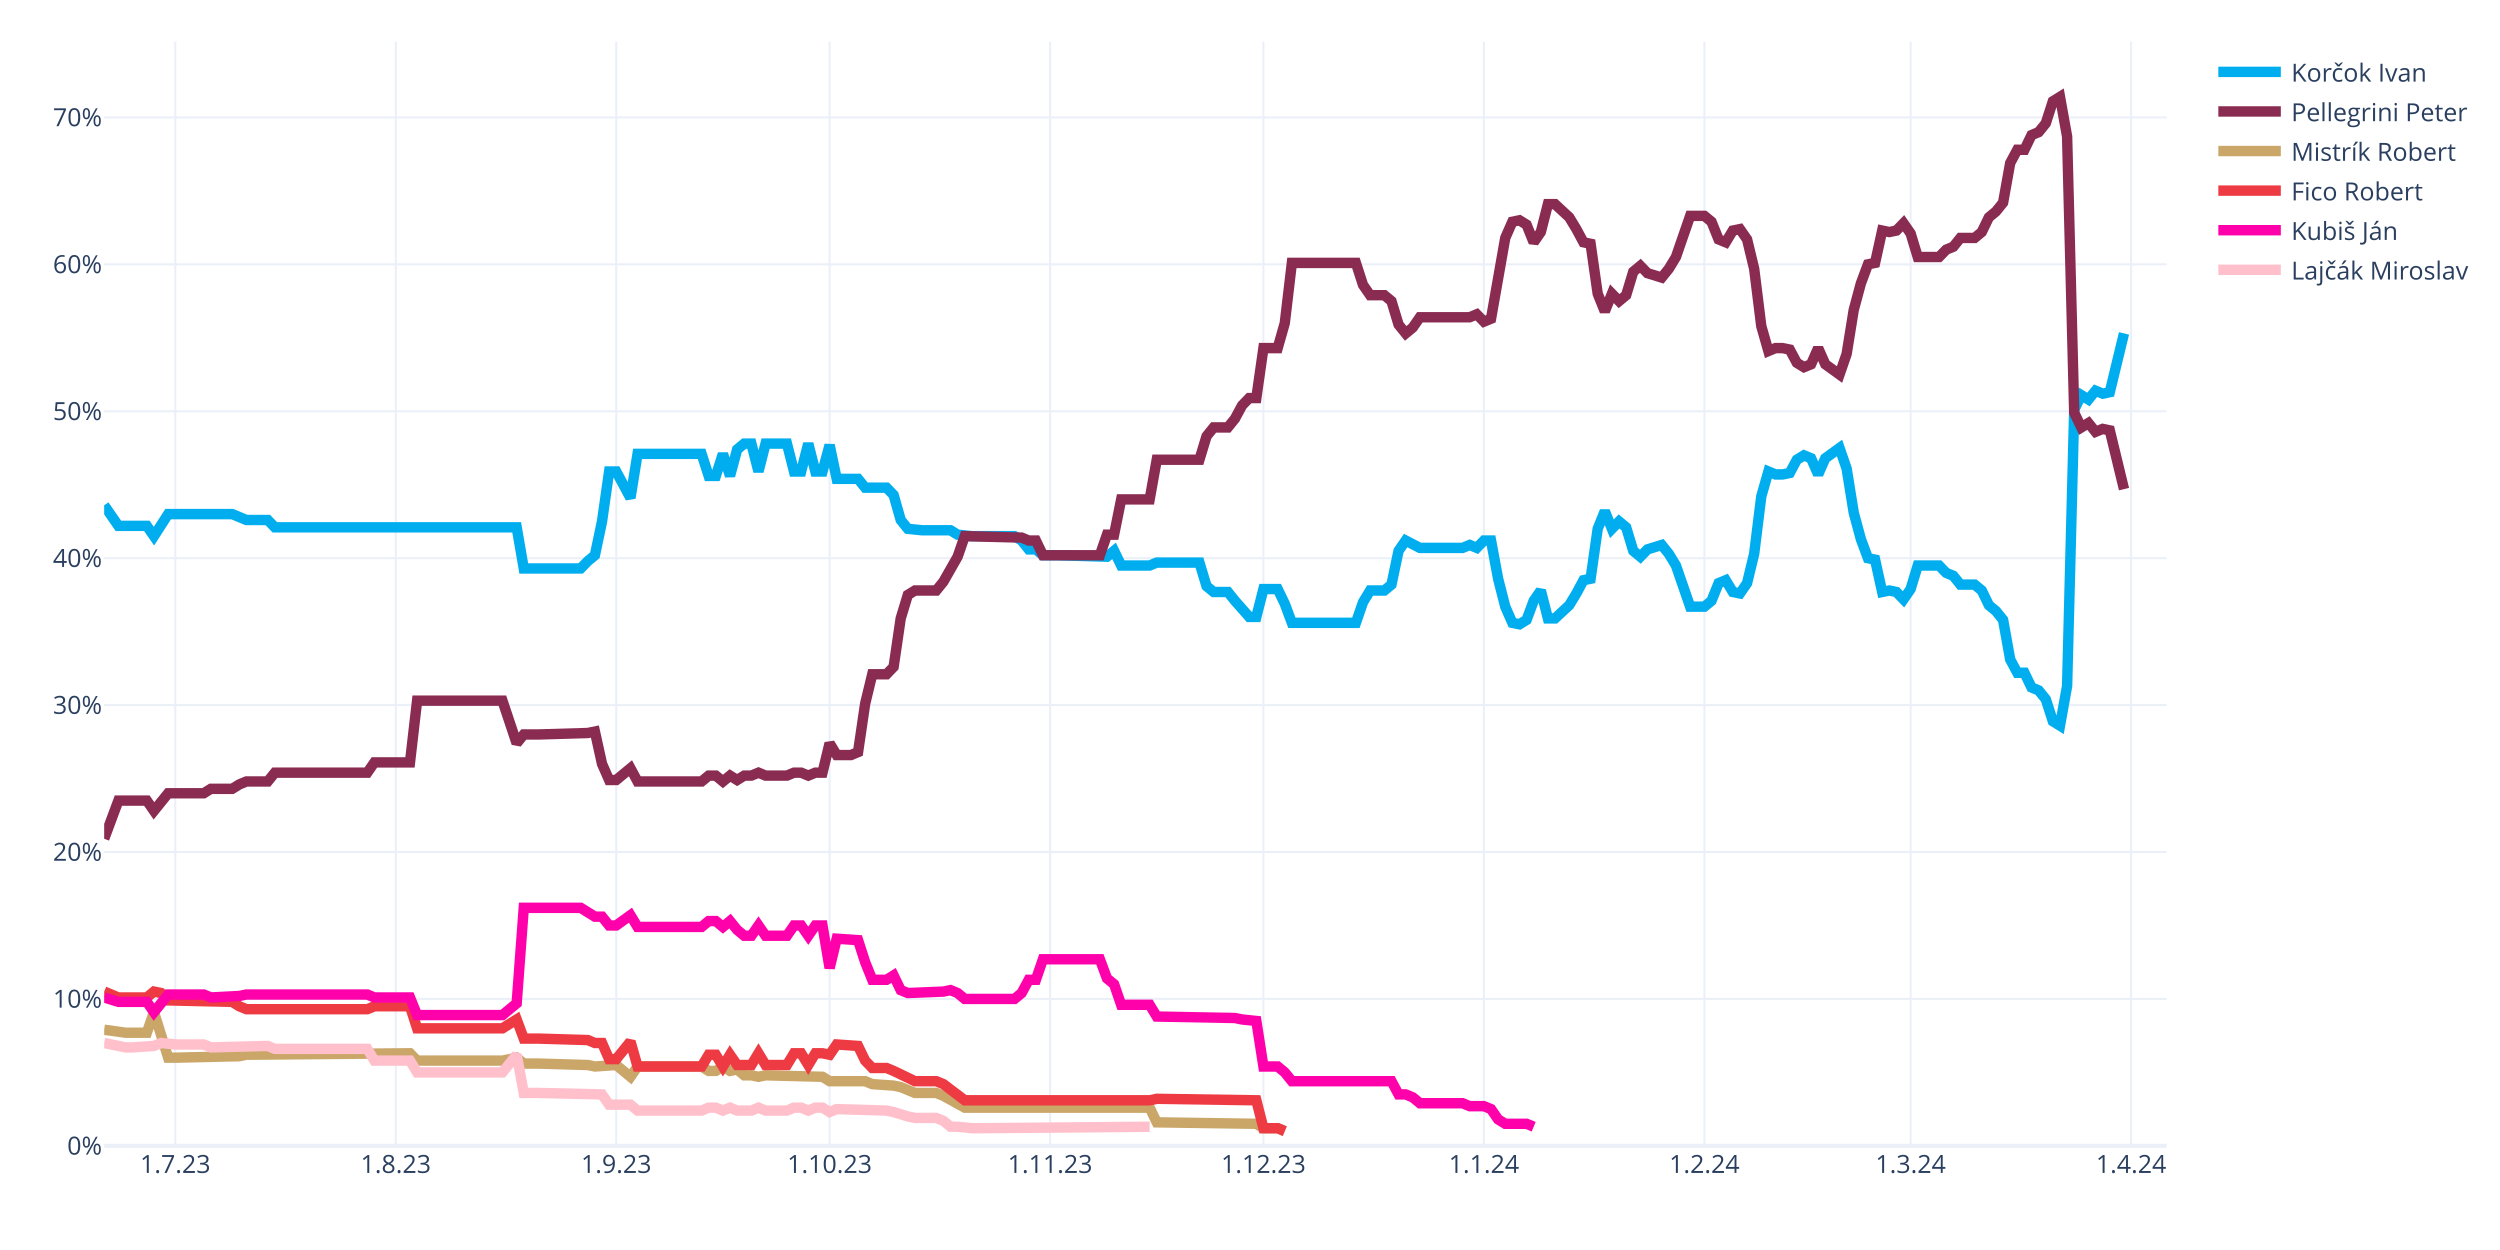
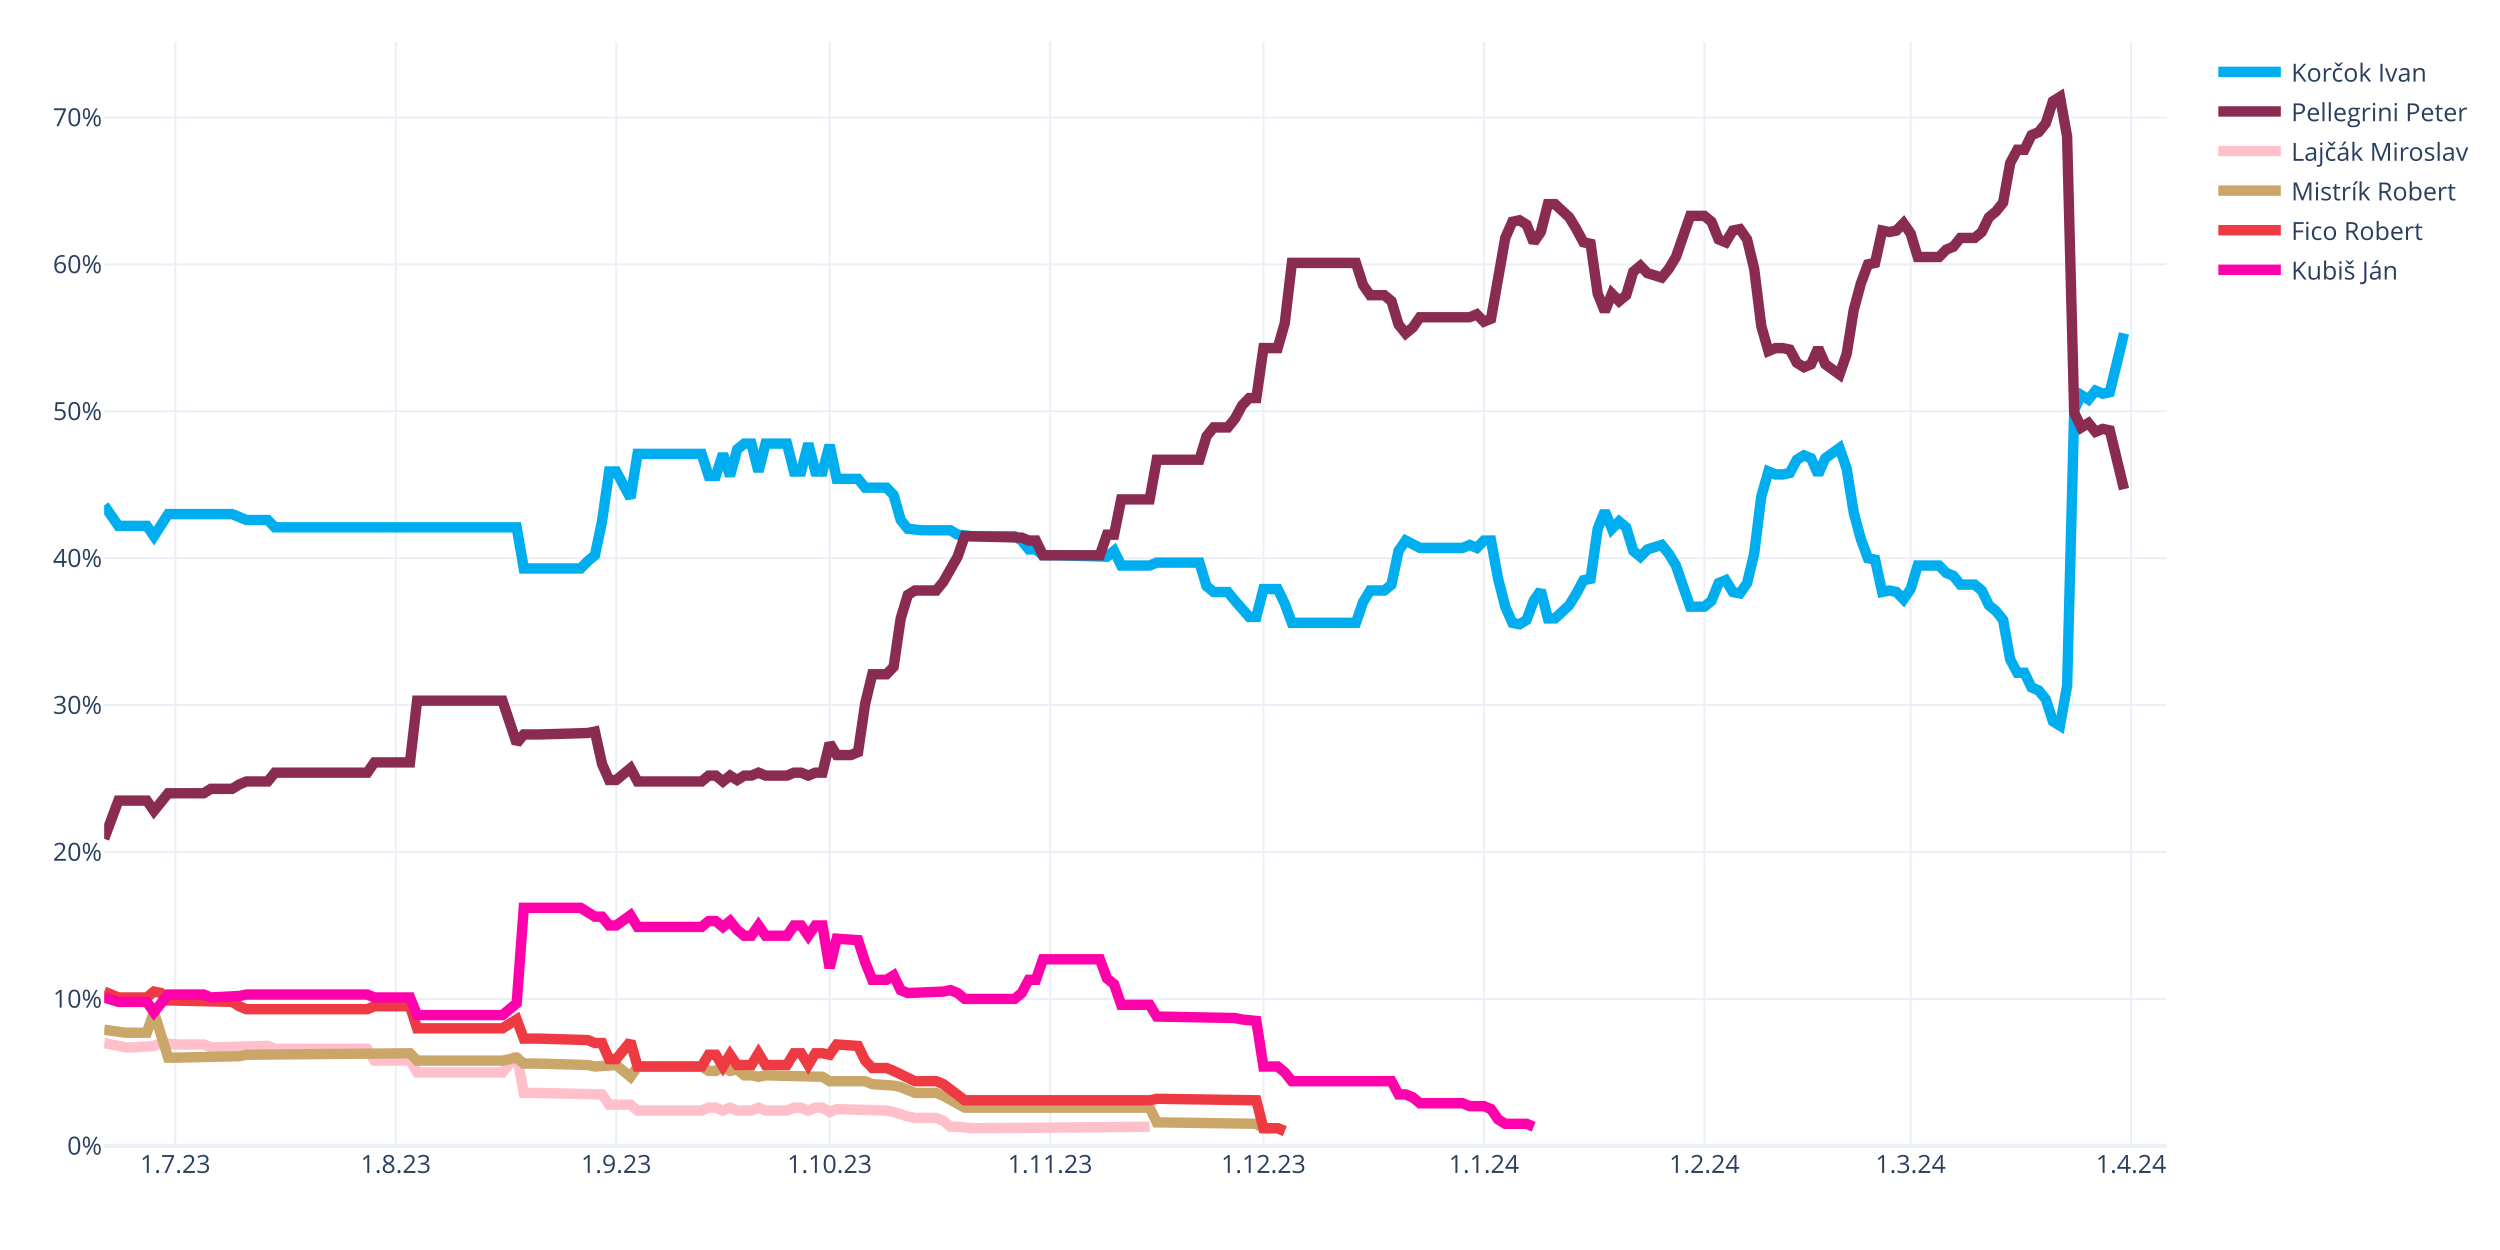
<svg xmlns="http://www.w3.org/2000/svg" class="main-svg" width="1200" height="600" style="" viewBox="0 0 1200 600">
  <rect x="0" y="0" width="1200" height="600" style="fill: rgb(255, 255, 255); fill-opacity: 1;" />
-   <defs id="defs-b02165">
+   <defs id="defs-adbe4f">
    <g class="clips">
-       <clipPath id="clipb02165xyplot" class="plotclip">
+       <clipPath id="clipadbe4fxyplot" class="plotclip">
        <rect width="990" height="530" />
      </clipPath>
-       <clipPath class="axesclip" id="clipb02165x">
+       <clipPath class="axesclip" id="clipadbe4fx">
        <rect x="50" y="0" width="990" height="600" />
      </clipPath>
-       <clipPath class="axesclip" id="clipb02165y">
+       <clipPath class="axesclip" id="clipadbe4fy">
        <rect x="0" y="20" width="1200" height="530" />
      </clipPath>
-       <clipPath class="axesclip" id="clipb02165xy">
+       <clipPath class="axesclip" id="clipadbe4fxy">
        <rect x="50" y="20" width="990" height="530" />
      </clipPath>
    </g>
    <g class="gradients" />
    <g class="patterns" />
  </defs>
  <g class="bglayer" />
  <g class="layer-below">
    <g class="imagelayer" />
    <g class="shapelayer" />
  </g>
  <g class="cartesianlayer">
    <g class="subplot xy">
      <g class="layer-subplot">
        <g class="shapelayer" />
        <g class="imagelayer" />
      </g>
      <g class="minor-gridlayer">
        <g class="x" />
        <g class="y" />
      </g>
      <g class="gridlayer">
        <g class="x">
          <path class="xgrid crisp" transform="translate(84.14,0)" d="M0,20v530" style="stroke: rgb(235, 240, 248); stroke-opacity: 1; stroke-width: 1px;" />
          <path class="xgrid crisp" transform="translate(189.97,0)" d="M0,20v530" style="stroke: rgb(235, 240, 248); stroke-opacity: 1; stroke-width: 1px;" />
          <path class="xgrid crisp" transform="translate(295.79,0)" d="M0,20v530" style="stroke: rgb(235, 240, 248); stroke-opacity: 1; stroke-width: 1px;" />
          <path class="xgrid crisp" transform="translate(398.21,0)" d="M0,20v530" style="stroke: rgb(235, 240, 248); stroke-opacity: 1; stroke-width: 1px;" />
          <path class="xgrid crisp" transform="translate(504.03,0)" d="M0,20v530" style="stroke: rgb(235, 240, 248); stroke-opacity: 1; stroke-width: 1px;" />
          <path class="xgrid crisp" transform="translate(606.45,0)" d="M0,20v530" style="stroke: rgb(235, 240, 248); stroke-opacity: 1; stroke-width: 1px;" />
          <path class="xgrid crisp" transform="translate(712.28,0)" d="M0,20v530" style="stroke: rgb(235, 240, 248); stroke-opacity: 1; stroke-width: 1px;" />
          <path class="xgrid crisp" transform="translate(818.1,0)" d="M0,20v530" style="stroke: rgb(235, 240, 248); stroke-opacity: 1; stroke-width: 1px;" />
          <path class="xgrid crisp" transform="translate(917.1,0)" d="M0,20v530" style="stroke: rgb(235, 240, 248); stroke-opacity: 1; stroke-width: 1px;" />
          <path class="xgrid crisp" transform="translate(1022.93,0)" d="M0,20v530" style="stroke: rgb(235, 240, 248); stroke-opacity: 1; stroke-width: 1px;" />
        </g>
        <g class="y">
          <path class="ygrid crisp" transform="translate(0,479.48)" d="M50,0h990" style="stroke: rgb(235, 240, 248); stroke-opacity: 1; stroke-width: 1px;" />
          <path class="ygrid crisp" transform="translate(0,408.96)" d="M50,0h990" style="stroke: rgb(235, 240, 248); stroke-opacity: 1; stroke-width: 1px;" />
          <path class="ygrid crisp" transform="translate(0,338.45)" d="M50,0h990" style="stroke: rgb(235, 240, 248); stroke-opacity: 1; stroke-width: 1px;" />
          <path class="ygrid crisp" transform="translate(0,267.93)" d="M50,0h990" style="stroke: rgb(235, 240, 248); stroke-opacity: 1; stroke-width: 1px;" />
          <path class="ygrid crisp" transform="translate(0,197.41)" d="M50,0h990" style="stroke: rgb(235, 240, 248); stroke-opacity: 1; stroke-width: 1px;" />
          <path class="ygrid crisp" transform="translate(0,126.89)" d="M50,0h990" style="stroke: rgb(235, 240, 248); stroke-opacity: 1; stroke-width: 1px;" />
          <path class="ygrid crisp" transform="translate(0,56.37)" d="M50,0h990" style="stroke: rgb(235, 240, 248); stroke-opacity: 1; stroke-width: 1px;" />
        </g>
      </g>
      <g class="zerolinelayer">
        <path class="yzl zl crisp" transform="translate(0,550)" d="M50,0h990" style="stroke: rgb(235, 240, 248); stroke-opacity: 1; stroke-width: 2px;" />
      </g>
      <g class="layer-between">
        <g class="shapelayer" />
        <g class="imagelayer" />
      </g>
      <path class="xlines-below" />
      <path class="ylines-below" />
      <g class="overlines-below" />
      <g class="xaxislayer-below" />
      <g class="yaxislayer-below" />
      <g class="overaxes-below" />
-       <g class="plot" transform="translate(50,20)" clip-path="url(#clipb02165xyplot)">
+       <g class="plot" transform="translate(50,20)" clip-path="url(#clipadbe4fxyplot)">
        <g class="scatterlayer mlayer">
-           <g class="trace scatter trace05cf88" style="stroke-miterlimit: 2; opacity: 1;">
+           <g class="trace scatter trace925ceb" style="stroke-miterlimit: 2; opacity: 1;">
            <g class="fills" />
            <g class="errorbars" />
            <g class="lines">
              <path class="js-line" d="M0,222.54L6.83,232.41L10.24,232.41L20.48,232.41L23.9,237.35L30.72,226.77L34.14,226.77L61.45,226.77L64.86,228.18L68.28,229.59L71.69,229.59L78.52,229.59L81.93,233.12L198,233.12L201.41,252.86L228.72,252.86L232.14,249.34L235.55,246.52L238.97,230.3L242.38,206.32L245.79,206.32L252.62,219.01L256.03,197.86L286.76,197.86L290.17,208.44L293.59,208.44L297,197.86L300.41,208.44L303.83,195.74L307.24,192.92L310.66,192.92L314.07,206.32L317.48,192.92L327.72,192.92L331.14,206.32L334.55,206.32L337.97,192.92L341.38,206.32L344.79,206.32L348.21,193.63L351.62,209.85L361.86,209.85L365.28,214.08L375.52,214.08L378.93,217.6L382.34,229.59L385.76,233.82L392.59,234.53L396,234.53L406.24,234.53L409.66,236.64L416.48,237.35L419.9,237.35L436.97,237.35L440.38,239.46L443.79,243.7L447.21,243.7L450.62,246.52L457.45,246.52L481.34,247.22L484.76,244.4L488.17,251.45L491.59,251.45L501.83,251.45L505.24,250.04L525.72,250.04L529.14,261.33L532.55,264.15L535.97,264.15L539.38,264.15L542.79,268.38L549.62,276.13L553.03,276.13L556.45,262.74L559.86,262.74L563.28,262.74L566.69,269.79L570.1,278.96L573.52,278.96L600.83,278.96L604.24,269.08L607.66,263.44L611.07,263.44L614.48,263.44L617.9,260.62L621.31,244.4L624.72,239.46L631.55,242.99L634.97,242.99L652.03,242.99L655.45,241.58L658.86,242.99L662.28,239.46L665.69,239.46L669.1,257.8L672.52,271.2L675.93,278.96L679.34,279.66L682.76,277.54L686.17,268.38L689.59,263.44L693,276.84L696.41,276.84L703.24,270.49L706.66,264.85L710.07,258.5L713.48,257.8L716.9,233.82L720.31,225.36L723.72,233.82L727.14,230.3L730.55,233.12L733.97,244.4L737.38,247.22L740.79,243.7L747.62,241.58L751.03,245.81L754.45,251.45L757.86,261.33L761.28,271.2L764.69,271.2L768.1,271.2L771.52,268.38L774.93,259.92L778.34,258.5L781.76,264.15L785.17,264.85L788.59,259.92L792,245.81L795.41,218.31L798.83,206.32L802.24,207.73L805.66,207.73L809.07,207.03L812.48,200.68L815.9,198.56L819.31,199.97L822.72,207.73L826.14,199.97L832.97,195.04L836.38,204.91L839.79,226.07L843.21,238.76L846.62,247.93L850.03,248.63L853.45,264.15L856.86,263.44L860.28,264.15L863.69,267.67L867.1,262.74L870.52,251.45L880.76,251.45L884.17,254.98L887.59,256.39L891,260.62L897.83,260.62L901.24,263.44L904.66,270.49L908.07,273.31L911.48,277.54L914.9,296.58L918.31,302.93L921.72,302.93L925.14,309.98L928.55,311.39L931.97,315.62L935.38,326.2L938.79,328.32L942.21,309.28L945.62,176.7L949.03,169.65L952.45,171.77L955.86,167.54L959.28,168.95L962.69,168.24L969.52,140.03" style="vector-effect: none; fill: none; stroke: rgb(0, 174, 239); stroke-opacity: 1; stroke-width: 5px; opacity: 1;" />
            </g>
            <g class="points" />
            <g class="text" />
          </g>
-           <g class="trace scatter trace70f6f9" style="stroke-miterlimit: 2; opacity: 1;">
+           <g class="trace scatter trace4f536f" style="stroke-miterlimit: 2; opacity: 1;">
            <g class="fills" />
            <g class="errorbars" />
            <g class="lines">
              <path class="js-line" d="M0,382.62L6.83,364.28L10.24,364.28L20.48,364.28L23.9,369.22L30.72,360.76L34.14,360.76L47.79,360.76L51.21,358.64L61.45,358.64L64.86,356.53L68.28,355.11L71.69,355.11L78.52,355.11L81.93,350.88L126.31,350.88L129.72,345.95L146.79,345.95L150.21,316.33L191.17,316.33L198,336.78L201.41,332.55L208.24,332.55L232.14,331.84L235.55,331.14L238.97,346.65L242.38,354.41L245.79,354.41L249.21,351.59L252.62,348.77L256.03,355.11L286.76,355.11L290.17,352.29L293.59,352.29L297,355.11L300.41,352.29L303.83,354.41L307.24,352.29L310.66,352.29L314.07,350.88L317.48,352.29L327.72,352.29L331.14,350.88L334.55,350.88L337.97,352.29L341.38,350.88L344.79,350.88L348.21,336.78L351.62,342.42L358.45,342.42L361.86,341.01L365.28,317.74L368.69,303.64L375.52,303.64L378.93,300.11L382.34,276.84L385.76,265.56L389.17,263.44L392.59,263.44L399.41,263.44L402.83,259.21L409.66,247.22L413.07,237.35L440.38,238.05L443.79,239.46L447.21,239.46L450.62,246.52L477.93,246.52L481.34,236.64L484.76,236.64L488.17,219.72L501.83,219.72L505.24,200.68L525.72,200.68L529.14,189.4L532.55,185.17L535.97,185.17L539.38,185.17L542.79,180.93L546.21,174.59L549.62,171.06L553.03,171.06L556.45,147.09L563.28,147.09L566.69,135.1L570.1,106.19L573.52,106.19L600.83,106.19L604.24,116.76L607.66,121.7L611.07,121.7L614.48,121.7L617.9,124.52L621.31,135.8L624.72,140.03L628.14,137.21L631.55,132.28L655.45,132.28L658.86,130.87L662.28,134.39L665.69,132.98L672.52,94.2L675.93,86.44L679.34,85.74L682.76,87.85L686.17,96.31L689.59,91.38L693,77.98L696.41,77.98L703.24,84.32L706.66,89.97L710.07,96.31L713.48,97.02L716.9,120.99L720.31,129.46L723.72,120.99L727.14,124.52L730.55,121.7L733.97,110.42L737.38,107.6L740.79,111.12L747.62,113.24L751.03,109.01L754.45,103.36L757.86,93.49L761.28,83.62L764.69,83.62L768.1,83.62L771.52,86.44L774.93,94.9L778.34,96.31L781.76,90.67L785.17,89.97L788.59,94.9L792,109.01L795.41,136.51L798.83,148.5L802.24,147.09L805.66,147.09L809.07,147.79L812.48,154.14L815.9,156.25L819.31,154.84L822.72,147.09L826.14,154.84L832.97,159.78L836.38,149.91L839.79,128.75L843.21,116.06L846.62,106.89L850.03,106.19L853.45,90.67L856.86,91.38L860.28,90.67L863.69,87.15L867.1,92.08L870.52,103.36L880.76,103.36L884.17,99.84L887.59,98.43L891,94.2L897.83,94.2L901.24,91.38L904.66,84.32L908.07,81.5L911.48,77.27L914.9,58.23L918.31,51.89L921.72,51.89L925.14,44.83L928.55,43.42L931.97,39.19L935.38,28.62L938.79,26.5L942.21,45.54L945.62,178.11L949.03,185.17L952.45,183.05L955.86,187.28L959.28,185.87L962.69,186.58L969.52,214.78" style="vector-effect: none; fill: none; stroke: rgb(138, 44, 81); stroke-opacity: 1; stroke-width: 5px; opacity: 1;" />
            </g>
            <g class="points" />
            <g class="text" />
          </g>
-           <g class="trace scatter trace298376" style="stroke-miterlimit: 2; opacity: 1;">
+           <g class="trace scatter trace761312" style="stroke-miterlimit: 2; opacity: 1;">
+             <g class="fills" />
+             <g class="errorbars" />
+             <g class="lines">
+               <path class="js-line" d="M0,480.64L10.24,482.75L13.66,482.75L23.9,482.05L27.31,480.64L34.14,481.34L37.55,481.34L47.79,481.34L51.21,482.75L78.52,482.05L81.93,483.46L126.31,483.46L129.72,489.1L146.79,489.1L150.21,494.74L191.17,494.74L198,486.28L201.41,504.61L208.24,504.61L238.97,505.32L242.38,510.25L252.62,510.25L256.03,513.08L286.76,513.08L290.17,511.67L293.59,511.67L297,513.08L300.41,511.67L303.83,513.08L310.66,513.08L314.07,511.67L317.48,513.08L320.9,513.08L327.72,513.08L331.14,511.67L334.55,511.67L337.97,513.08L341.38,511.67L344.79,511.67L348.21,513.78L351.62,512.37L375.52,513.08L378.93,513.78L385.76,515.9L389.17,516.6L399.41,516.6L402.83,518.01L406.24,520.83L409.66,520.83L416.48,521.54L419.9,521.54L501.83,520.83" style="vector-effect: none; fill: none; stroke: rgb(255, 192, 203); stroke-opacity: 1; stroke-width: 5px; opacity: 1;" />
+             </g>
+             <g class="points" />
+             <g class="text" />
+           </g>
+           <g class="trace scatter traceef2b63" style="stroke-miterlimit: 2; opacity: 1;">
            <g class="fills" />
            <g class="errorbars" />
            <g class="lines">
              <path class="js-line" d="M0,474.29L10.24,475.7L13.66,475.7L20.48,475.7L23.9,465.83L30.72,487.69L34.14,487.69L64.86,486.98L68.28,486.28L146.79,485.57L150.21,489.1L191.17,489.1L198,487.69L201.41,490.51L208.24,490.51L232.14,491.21L235.55,491.92L245.79,491.21L249.21,494.04L252.62,496.86L256.03,491.92L286.76,491.92L290.17,494.04L293.59,494.04L297,491.92L300.41,494.04L303.83,493.33L307.24,496.15L310.66,496.15L314.07,496.86L317.48,496.15L344.79,496.86L348.21,498.97L365.28,498.97L368.69,500.38L378.93,501.09L382.34,501.79L389.17,504.61L392.59,504.61L399.41,504.61L402.83,506.02L413.07,511.67L416.48,511.67L501.83,511.67L505.24,518.72L553.03,519.42L556.45,521.54L563.28,521.54L566.69,522.95" style="vector-effect: none; fill: none; stroke: rgb(202, 166, 105); stroke-opacity: 1; stroke-width: 5px; opacity: 1;" />
            </g>
            <g class="points" />
            <g class="text" />
          </g>
-           <g class="trace scatter trace816655" style="stroke-miterlimit: 2; opacity: 1;">
+           <g class="trace scatter trace65e731" style="stroke-miterlimit: 2; opacity: 1;">
            <g class="fills" />
            <g class="errorbars" />
            <g class="lines">
              <path class="js-line" d="M0,455.96L6.83,458.78L10.24,458.78L20.48,458.78L23.9,455.96L27.31,456.66L30.72,460.19L61.45,460.89L64.86,463.01L68.28,464.42L71.69,464.42L126.31,464.42L129.72,463.01L146.79,463.01L150.21,473.59L191.17,473.59L198,469.35L201.41,478.52L208.24,478.52L232.14,479.23L235.55,480.64L238.97,480.64L242.38,488.39L245.79,488.39L249.21,484.16L252.62,479.93L256.03,491.92L286.76,491.92L290.17,486.28L293.59,486.28L297,491.92L300.41,486.28L303.83,491.21L310.66,491.21L314.07,485.57L317.48,491.21L320.9,491.21L327.72,491.21L331.14,485.57L334.55,485.57L337.97,491.21L341.38,485.57L344.79,485.57L348.21,486.28L351.62,481.34L361.86,482.05L365.28,489.1L368.69,492.63L372.1,492.63L375.52,492.63L378.93,494.04L389.17,498.97L392.59,498.97L399.41,498.97L402.83,500.38L413.07,508.14L416.48,508.14L501.83,508.14L505.24,507.43L553.03,508.14L556.45,521.54L563.28,521.54L566.69,522.95" style="vector-effect: none; fill: none; stroke: rgb(238, 58, 67); stroke-opacity: 1; stroke-width: 5px; opacity: 1;" />
            </g>
            <g class="points" />
            <g class="text" />
          </g>
-           <g class="trace scatter tracea972f9" style="stroke-miterlimit: 2; opacity: 1;">
+           <g class="trace scatter trace54737d" style="stroke-miterlimit: 2; opacity: 1;">
            <g class="fills" />
            <g class="errorbars" />
            <g class="lines">
              <path class="js-line" d="M0,458.78L6.83,460.89L10.24,460.89L20.48,460.89L23.9,465.83L30.72,457.37L34.14,457.37L47.79,457.37L51.21,458.78L64.86,458.07L68.28,457.37L126.31,457.37L129.72,458.78L146.79,458.78L150.21,467.24L191.17,467.24L198,461.6L201.41,415.76L208.24,415.76L228.72,415.76L232.14,417.88L235.55,419.99L238.97,419.99L242.38,424.22L245.79,424.22L252.62,419.29L256.03,424.93L286.76,424.93L290.17,422.11L293.59,422.11L297,424.93L300.41,422.11L303.83,426.34L307.24,429.16L310.66,429.16L314.07,424.22L317.48,429.16L327.72,429.16L331.14,424.22L334.55,424.22L337.97,429.16L341.38,424.22L344.79,424.22L348.21,444.67L351.62,430.57L361.86,431.27L365.28,441.85L368.69,450.31L372.1,450.31L375.52,450.31L378.93,448.2L382.34,455.25L385.76,456.66L402.83,455.96L406.24,455.25L409.66,456.66L413.07,459.48L436.97,459.48L440.38,456.66L443.79,450.31L447.21,450.31L450.62,440.44L457.45,440.44L477.93,440.44L481.34,449.61L484.76,452.43L488.17,462.3L501.83,462.3L505.24,467.94L542.79,468.65L546.21,469.35L553.03,470.06L556.45,491.92L563.28,491.92L566.69,494.74L570.1,498.97L573.52,498.97L617.9,498.97L621.31,505.32L624.72,505.32L628.14,506.73L631.55,509.55L634.97,509.55L652.03,509.55L655.45,510.96L662.28,510.96L665.69,512.37L669.1,517.31L672.52,519.42L682.76,519.42L686.17,520.83" style="vector-effect: none; fill: none; stroke: rgb(255, 1, 170); stroke-opacity: 1; stroke-width: 5px; opacity: 1;" />
-             </g>
-             <g class="points" />
-             <g class="text" />
-           </g>
-           <g class="trace scatter tracee1dbd9" style="stroke-miterlimit: 2; opacity: 1;">
-             <g class="fills" />
-             <g class="errorbars" />
-             <g class="lines">
-               <path class="js-line" d="M0,480.64L10.24,482.75L13.66,482.75L23.9,482.05L27.31,480.64L34.14,481.34L37.55,481.34L47.79,481.34L51.21,482.75L78.52,482.05L81.93,483.46L126.31,483.46L129.72,489.1L146.79,489.1L150.21,494.74L191.17,494.74L198,486.28L201.41,504.61L208.24,504.61L238.97,505.32L242.38,510.25L252.62,510.25L256.03,513.08L286.76,513.08L290.17,511.67L293.59,511.67L297,513.08L300.41,511.67L303.83,513.08L310.66,513.08L314.07,511.67L317.48,513.08L320.9,513.08L327.72,513.08L331.14,511.67L334.55,511.67L337.97,513.08L341.38,511.67L344.79,511.67L348.21,513.78L351.62,512.37L375.52,513.08L378.93,513.78L385.76,515.9L389.17,516.6L399.41,516.6L402.83,518.01L406.24,520.83L409.66,520.83L416.48,521.54L419.9,521.54L501.83,520.83" style="vector-effect: none; fill: none; stroke: rgb(255, 192, 203); stroke-opacity: 1; stroke-width: 5px; opacity: 1;" />
            </g>
            <g class="points" />
            <g class="text" />
          </g>
        </g>
      </g>
      <g class="overplot" />
      <path class="xlines-above crisp" d="M0,0" style="fill: none;" />
      <path class="ylines-above crisp" d="M0,0" style="fill: none;" />
      <g class="overlines-above" />
      <g class="xaxislayer-above">
        <g class="xtick">
          <text text-anchor="middle" x="0" y="563" transform="translate(84.14,0)" style="font-family: 'Open Sans', verdana, arial, sans-serif; font-size: 12px; fill: rgb(42, 63, 95); fill-opacity: 1; white-space: pre; opacity: 1;">1.7.23</text>
        </g>
        <g class="xtick">
          <text text-anchor="middle" x="0" y="563" style="font-family: 'Open Sans', verdana, arial, sans-serif; font-size: 12px; fill: rgb(42, 63, 95); fill-opacity: 1; white-space: pre; opacity: 1;" transform="translate(189.97,0)">1.8.23</text>
        </g>
        <g class="xtick">
          <text text-anchor="middle" x="0" y="563" style="font-family: 'Open Sans', verdana, arial, sans-serif; font-size: 12px; fill: rgb(42, 63, 95); fill-opacity: 1; white-space: pre; opacity: 1;" transform="translate(295.79,0)">1.9.23</text>
        </g>
        <g class="xtick">
          <text text-anchor="middle" x="0" y="563" style="font-family: 'Open Sans', verdana, arial, sans-serif; font-size: 12px; fill: rgb(42, 63, 95); fill-opacity: 1; white-space: pre; opacity: 1;" transform="translate(398.21,0)">1.10.23</text>
        </g>
        <g class="xtick">
          <text text-anchor="middle" x="0" y="563" style="font-family: 'Open Sans', verdana, arial, sans-serif; font-size: 12px; fill: rgb(42, 63, 95); fill-opacity: 1; white-space: pre; opacity: 1;" transform="translate(504.03,0)">1.11.23</text>
        </g>
        <g class="xtick">
          <text text-anchor="middle" x="0" y="563" style="font-family: 'Open Sans', verdana, arial, sans-serif; font-size: 12px; fill: rgb(42, 63, 95); fill-opacity: 1; white-space: pre; opacity: 1;" transform="translate(606.45,0)">1.12.23</text>
        </g>
        <g class="xtick">
          <text text-anchor="middle" x="0" y="563" style="font-family: 'Open Sans', verdana, arial, sans-serif; font-size: 12px; fill: rgb(42, 63, 95); fill-opacity: 1; white-space: pre; opacity: 1;" transform="translate(712.28,0)">1.1.24</text>
        </g>
        <g class="xtick">
          <text text-anchor="middle" x="0" y="563" style="font-family: 'Open Sans', verdana, arial, sans-serif; font-size: 12px; fill: rgb(42, 63, 95); fill-opacity: 1; white-space: pre; opacity: 1;" transform="translate(818.1,0)">1.2.24</text>
        </g>
        <g class="xtick">
          <text text-anchor="middle" x="0" y="563" style="font-family: 'Open Sans', verdana, arial, sans-serif; font-size: 12px; fill: rgb(42, 63, 95); fill-opacity: 1; white-space: pre; opacity: 1;" transform="translate(917.1,0)">1.3.24</text>
        </g>
        <g class="xtick">
          <text text-anchor="middle" x="0" y="563" style="font-family: 'Open Sans', verdana, arial, sans-serif; font-size: 12px; fill: rgb(42, 63, 95); fill-opacity: 1; white-space: pre; opacity: 1;" transform="translate(1022.93,0)">1.4.24</text>
        </g>
      </g>
      <g class="yaxislayer-above">
        <g class="ytick">
          <text text-anchor="end" x="49" y="4.2" transform="translate(0,550)" style="font-family: 'Open Sans', verdana, arial, sans-serif; font-size: 12px; fill: rgb(42, 63, 95); fill-opacity: 1; white-space: pre; opacity: 1;">0%</text>
        </g>
        <g class="ytick">
          <text text-anchor="end" x="49" y="4.2" style="font-family: 'Open Sans', verdana, arial, sans-serif; font-size: 12px; fill: rgb(42, 63, 95); fill-opacity: 1; white-space: pre; opacity: 1;" transform="translate(0,479.48)">10%</text>
        </g>
        <g class="ytick">
          <text text-anchor="end" x="49" y="4.2" style="font-family: 'Open Sans', verdana, arial, sans-serif; font-size: 12px; fill: rgb(42, 63, 95); fill-opacity: 1; white-space: pre; opacity: 1;" transform="translate(0,408.96)">20%</text>
        </g>
        <g class="ytick">
          <text text-anchor="end" x="49" y="4.2" style="font-family: 'Open Sans', verdana, arial, sans-serif; font-size: 12px; fill: rgb(42, 63, 95); fill-opacity: 1; white-space: pre; opacity: 1;" transform="translate(0,338.45)">30%</text>
        </g>
        <g class="ytick">
          <text text-anchor="end" x="49" y="4.2" style="font-family: 'Open Sans', verdana, arial, sans-serif; font-size: 12px; fill: rgb(42, 63, 95); fill-opacity: 1; white-space: pre; opacity: 1;" transform="translate(0,267.93)">40%</text>
        </g>
        <g class="ytick">
          <text text-anchor="end" x="49" y="4.2" style="font-family: 'Open Sans', verdana, arial, sans-serif; font-size: 12px; fill: rgb(42, 63, 95); fill-opacity: 1; white-space: pre; opacity: 1;" transform="translate(0,197.41)">50%</text>
        </g>
        <g class="ytick">
          <text text-anchor="end" x="49" y="4.2" style="font-family: 'Open Sans', verdana, arial, sans-serif; font-size: 12px; fill: rgb(42, 63, 95); fill-opacity: 1; white-space: pre; opacity: 1;" transform="translate(0,126.89)">60%</text>
        </g>
        <g class="ytick">
          <text text-anchor="end" x="49" y="4.2" style="font-family: 'Open Sans', verdana, arial, sans-serif; font-size: 12px; fill: rgb(42, 63, 95); fill-opacity: 1; white-space: pre; opacity: 1;" transform="translate(0,56.37)">70%</text>
        </g>
      </g>
      <g class="overaxes-above" />
    </g>
  </g>
  <g class="polarlayer" />
  <g class="smithlayer" />
  <g class="ternarylayer" />
  <g class="geolayer" />
  <g class="funnelarealayer" />
  <g class="pielayer" />
  <g class="iciclelayer" />
  <g class="treemaplayer" />
  <g class="sunburstlayer" />
  <g class="glimages" />
-   <defs id="topdefs-b02165">
+   <defs id="topdefs-adbe4f">
    <g class="clips" />
-     <clipPath id="legendb02165">
+     <clipPath id="legendadbe4f">
      <rect width="128" height="124" x="0" y="0" />
    </clipPath>
  </defs>
  <g class="layer-above">
    <g class="imagelayer" />
    <g class="shapelayer" />
  </g>
  <g class="infolayer">
    <g class="legend" pointer-events="all" transform="translate(1059.8,20)">
      <rect class="bg" shape-rendering="crispEdges" style="stroke: rgb(68, 68, 68); stroke-opacity: 1; fill: rgb(255, 255, 255); fill-opacity: 1; stroke-width: 0px;" width="128" height="124" x="0" y="0" />
-       <g class="scrollbox" transform="" clip-path="url(#legendb02165)">
+       <g class="scrollbox" transform="" clip-path="url(#legendadbe4f)">
        <g class="groups">
          <g class="traces" transform="translate(0,14.5)" style="opacity: 1;">
            <text class="legendtext" text-anchor="start" x="40" y="4.68" style="font-family: 'Open Sans', verdana, arial, sans-serif; font-size: 12px; fill: rgb(42, 63, 95); fill-opacity: 1; white-space: pre;">Korčok Ivan</text>
            <g class="layers" style="opacity: 1;">
              <g class="legendfill" />
              <g class="legendlines">
                <path class="js-line" d="M5,0h30" style="fill: none; stroke: rgb(0, 174, 239); stroke-opacity: 1; stroke-width: 5px;" />
              </g>
              <g class="legendsymbols">
                <g class="legendpoints" />
              </g>
            </g>
            <rect class="legendtoggle" x="0" y="-9.5" width="122.703" height="19" style="fill: rgb(0, 0, 0); fill-opacity: 0;" />
          </g>
          <g class="traces" transform="translate(0,33.5)" style="opacity: 1;">
            <text class="legendtext" text-anchor="start" x="40" y="4.68" style="font-family: 'Open Sans', verdana, arial, sans-serif; font-size: 12px; fill: rgb(42, 63, 95); fill-opacity: 1; white-space: pre;">Pellegrini Peter</text>
            <g class="layers" style="opacity: 1;">
              <g class="legendfill" />
              <g class="legendlines">
                <path class="js-line" d="M5,0h30" style="fill: none; stroke: rgb(138, 44, 81); stroke-opacity: 1; stroke-width: 5px;" />
              </g>
              <g class="legendsymbols">
                <g class="legendpoints" />
              </g>
            </g>
            <rect class="legendtoggle" x="0" y="-9.5" width="122.703" height="19" style="fill: rgb(0, 0, 0); fill-opacity: 0;" />
          </g>
          <g class="traces" transform="translate(0,52.5)" style="opacity: 1;">
+             <text class="legendtext" text-anchor="start" x="40" y="4.68" style="font-family: 'Open Sans', verdana, arial, sans-serif; font-size: 12px; fill: rgb(42, 63, 95); fill-opacity: 1; white-space: pre;">Lajčák Miroslav</text>
+             <g class="layers" style="opacity: 1;">
+               <g class="legendfill" />
+               <g class="legendlines">
+                 <path class="js-line" d="M5,0h30" style="fill: none; stroke: rgb(255, 192, 203); stroke-opacity: 1; stroke-width: 5px;" />
+               </g>
+               <g class="legendsymbols">
+                 <g class="legendpoints" />
+               </g>
+             </g>
+             <rect class="legendtoggle" x="0" y="-9.5" width="122.703" height="19" style="fill: rgb(0, 0, 0); fill-opacity: 0;" />
+           </g>
+           <g class="traces" transform="translate(0,71.5)" style="opacity: 1;">
            <text class="legendtext" text-anchor="start" x="40" y="4.68" style="font-family: 'Open Sans', verdana, arial, sans-serif; font-size: 12px; fill: rgb(42, 63, 95); fill-opacity: 1; white-space: pre;">Mistrík Robert</text>
            <g class="layers" style="opacity: 1;">
              <g class="legendfill" />
              <g class="legendlines">
                <path class="js-line" d="M5,0h30" style="fill: none; stroke: rgb(202, 166, 105); stroke-opacity: 1; stroke-width: 5px;" />
              </g>
              <g class="legendsymbols">
                <g class="legendpoints" />
              </g>
            </g>
            <rect class="legendtoggle" x="0" y="-9.5" width="122.703" height="19" style="fill: rgb(0, 0, 0); fill-opacity: 0;" />
          </g>
-           <g class="traces" transform="translate(0,71.5)" style="opacity: 1;">
+           <g class="traces" transform="translate(0,90.5)" style="opacity: 1;">
            <text class="legendtext" text-anchor="start" x="40" y="4.68" style="font-family: 'Open Sans', verdana, arial, sans-serif; font-size: 12px; fill: rgb(42, 63, 95); fill-opacity: 1; white-space: pre;">Fico Robert</text>
            <g class="layers" style="opacity: 1;">
              <g class="legendfill" />
              <g class="legendlines">
                <path class="js-line" d="M5,0h30" style="fill: none; stroke: rgb(238, 58, 67); stroke-opacity: 1; stroke-width: 5px;" />
              </g>
              <g class="legendsymbols">
                <g class="legendpoints" />
              </g>
            </g>
            <rect class="legendtoggle" x="0" y="-9.5" width="122.703" height="19" style="fill: rgb(0, 0, 0); fill-opacity: 0;" />
          </g>
-           <g class="traces" transform="translate(0,90.5)" style="opacity: 1;">
+           <g class="traces" transform="translate(0,109.5)" style="opacity: 1;">
            <text class="legendtext" text-anchor="start" x="40" y="4.68" style="font-family: 'Open Sans', verdana, arial, sans-serif; font-size: 12px; fill: rgb(42, 63, 95); fill-opacity: 1; white-space: pre;">Kubiš Ján</text>
            <g class="layers" style="opacity: 1;">
              <g class="legendfill" />
              <g class="legendlines">
                <path class="js-line" d="M5,0h30" style="fill: none; stroke: rgb(255, 1, 170); stroke-opacity: 1; stroke-width: 5px;" />
-               </g>
-               <g class="legendsymbols">
-                 <g class="legendpoints" />
-               </g>
-             </g>
-             <rect class="legendtoggle" x="0" y="-9.5" width="122.703" height="19" style="fill: rgb(0, 0, 0); fill-opacity: 0;" />
-           </g>
-           <g class="traces" transform="translate(0,109.5)" style="opacity: 1;">
-             <text class="legendtext" text-anchor="start" x="40" y="4.68" style="font-family: 'Open Sans', verdana, arial, sans-serif; font-size: 12px; fill: rgb(42, 63, 95); fill-opacity: 1; white-space: pre;">Lajčák Miroslav</text>
-             <g class="layers" style="opacity: 1;">
-               <g class="legendfill" />
-               <g class="legendlines">
-                 <path class="js-line" d="M5,0h30" style="fill: none; stroke: rgb(255, 192, 203); stroke-opacity: 1; stroke-width: 5px;" />
              </g>
              <g class="legendsymbols">
                <g class="legendpoints" />
              </g>
            </g>
            <rect class="legendtoggle" x="0" y="-9.5" width="122.703" height="19" style="fill: rgb(0, 0, 0); fill-opacity: 0;" />
          </g>
        </g>
      </g>
      <rect class="scrollbar" rx="20" ry="3" width="0" height="0" style="fill: rgb(128, 139, 164); fill-opacity: 1;" x="0" y="0" />
    </g>
    <g class="g-gtitle" />
    <g class="g-xtitle" />
    <g class="g-ytitle" />
  </g>
</svg>
